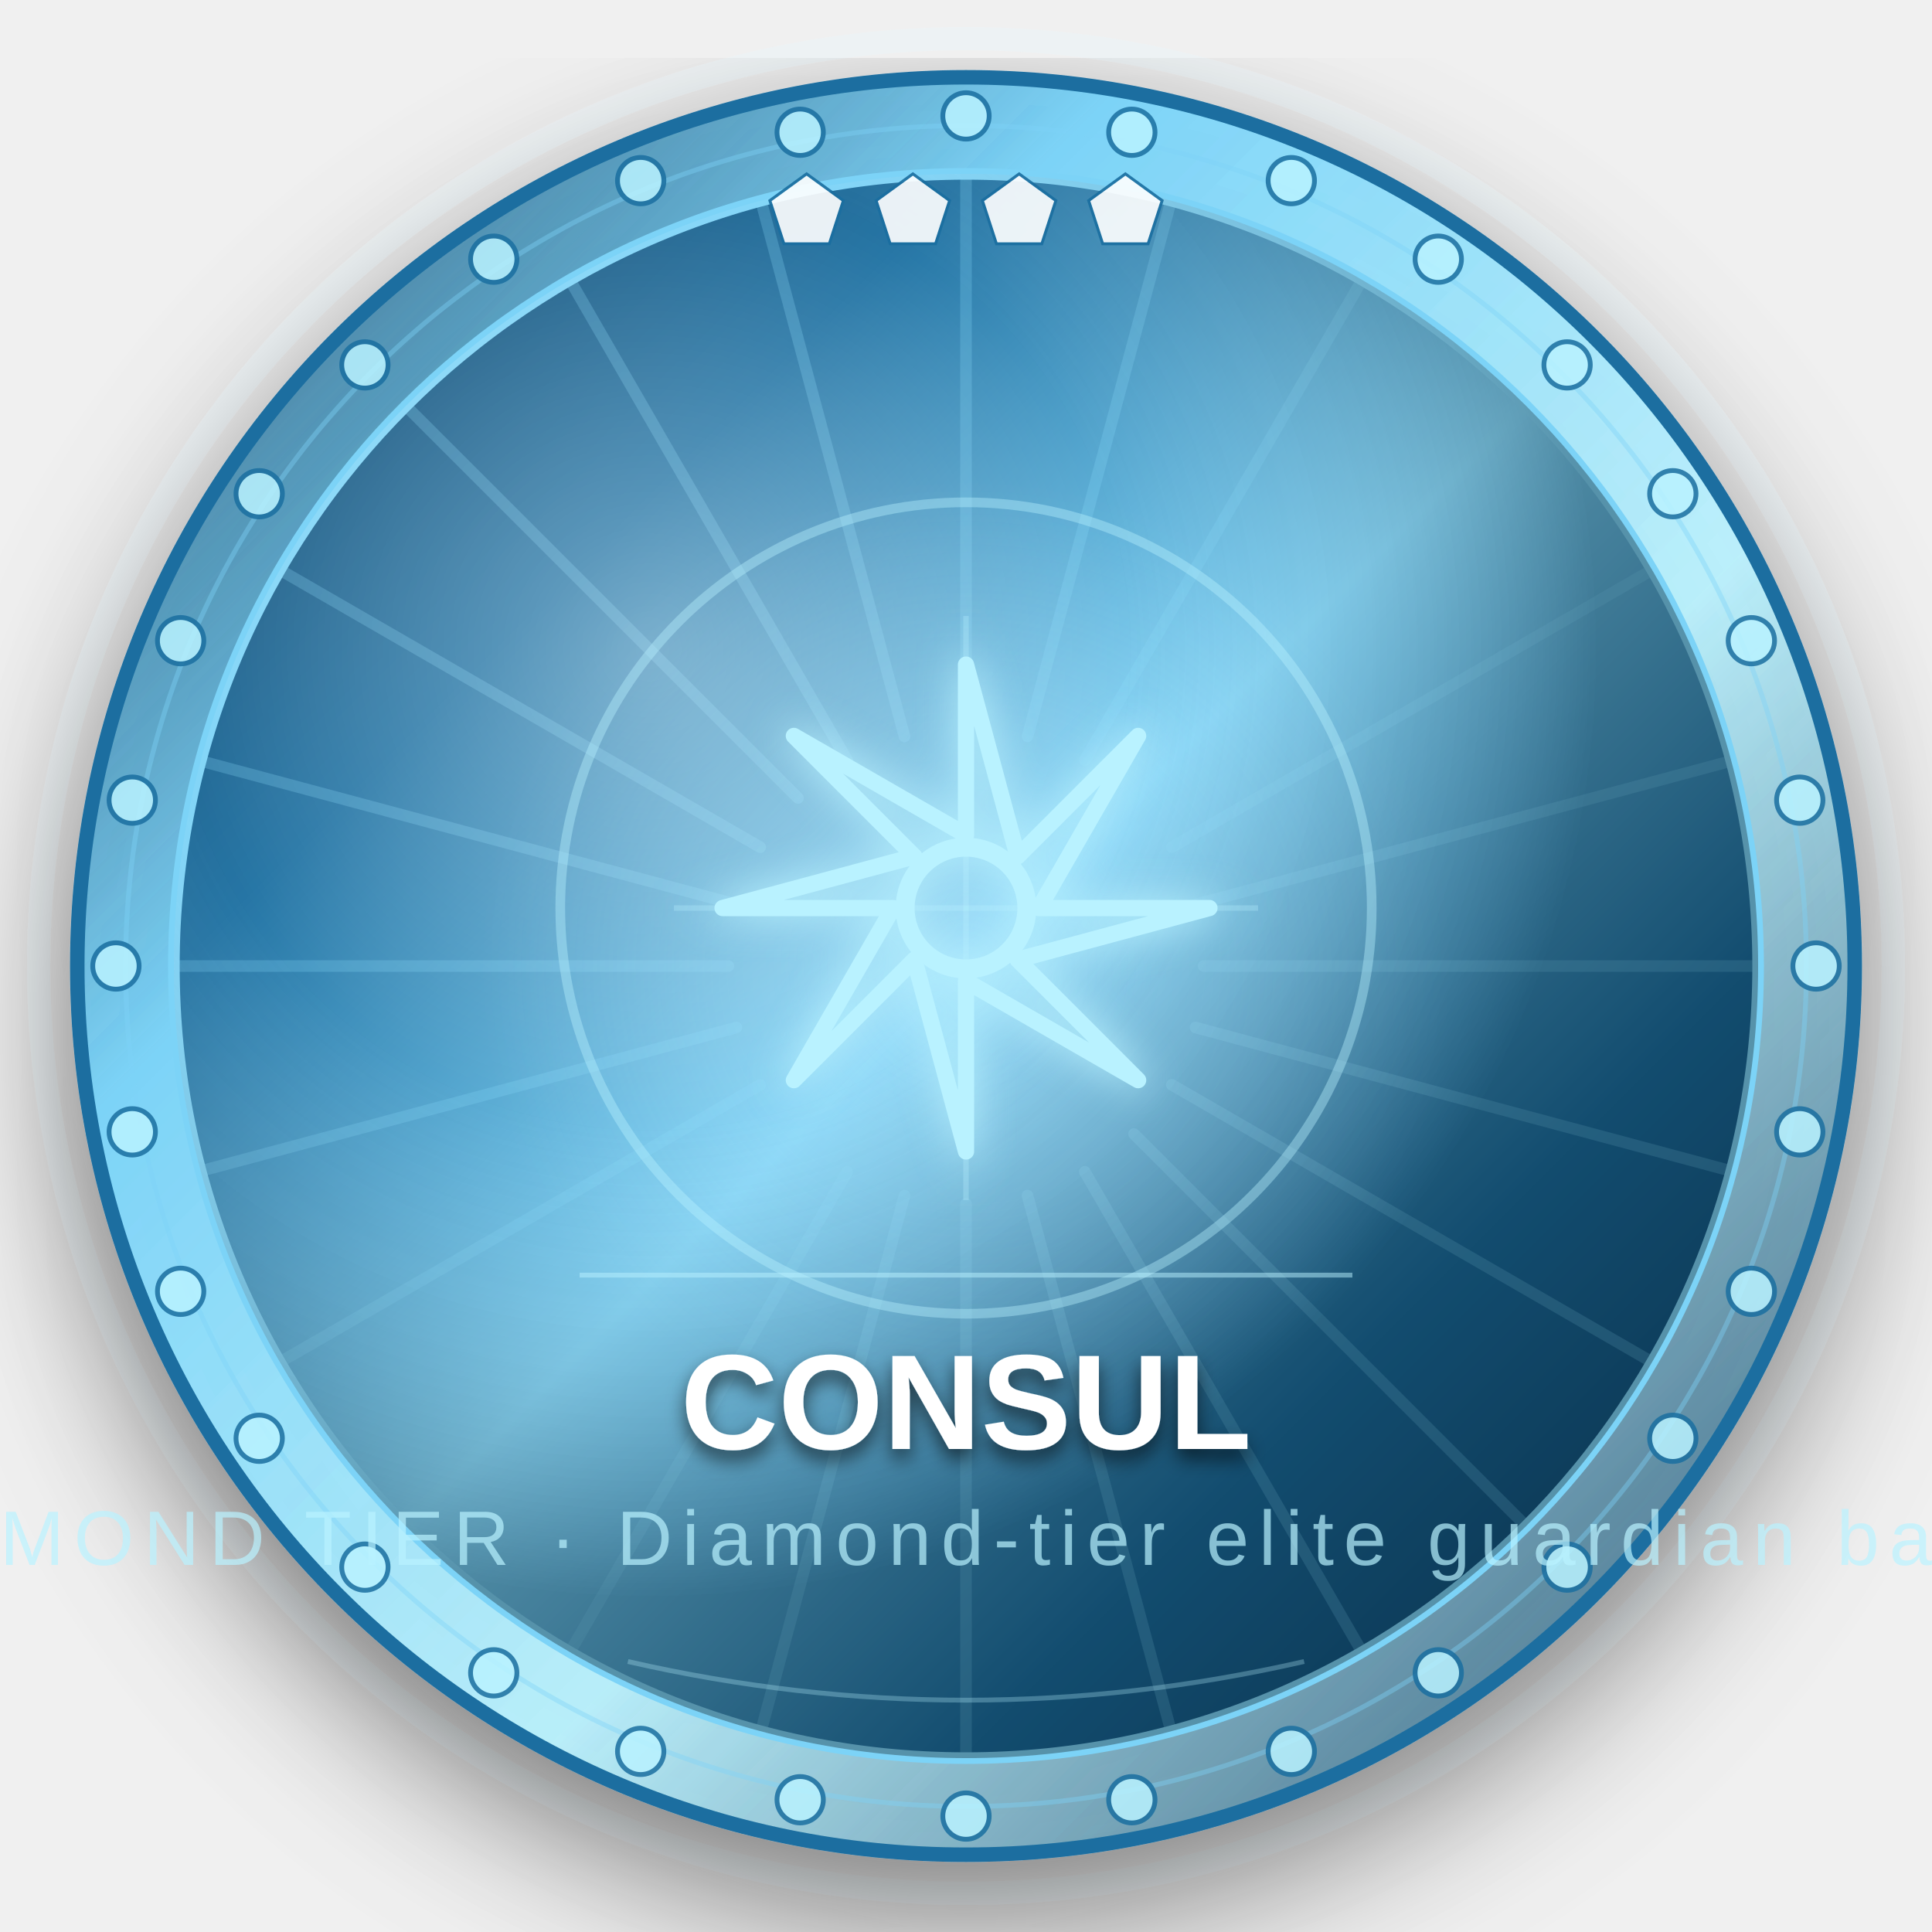
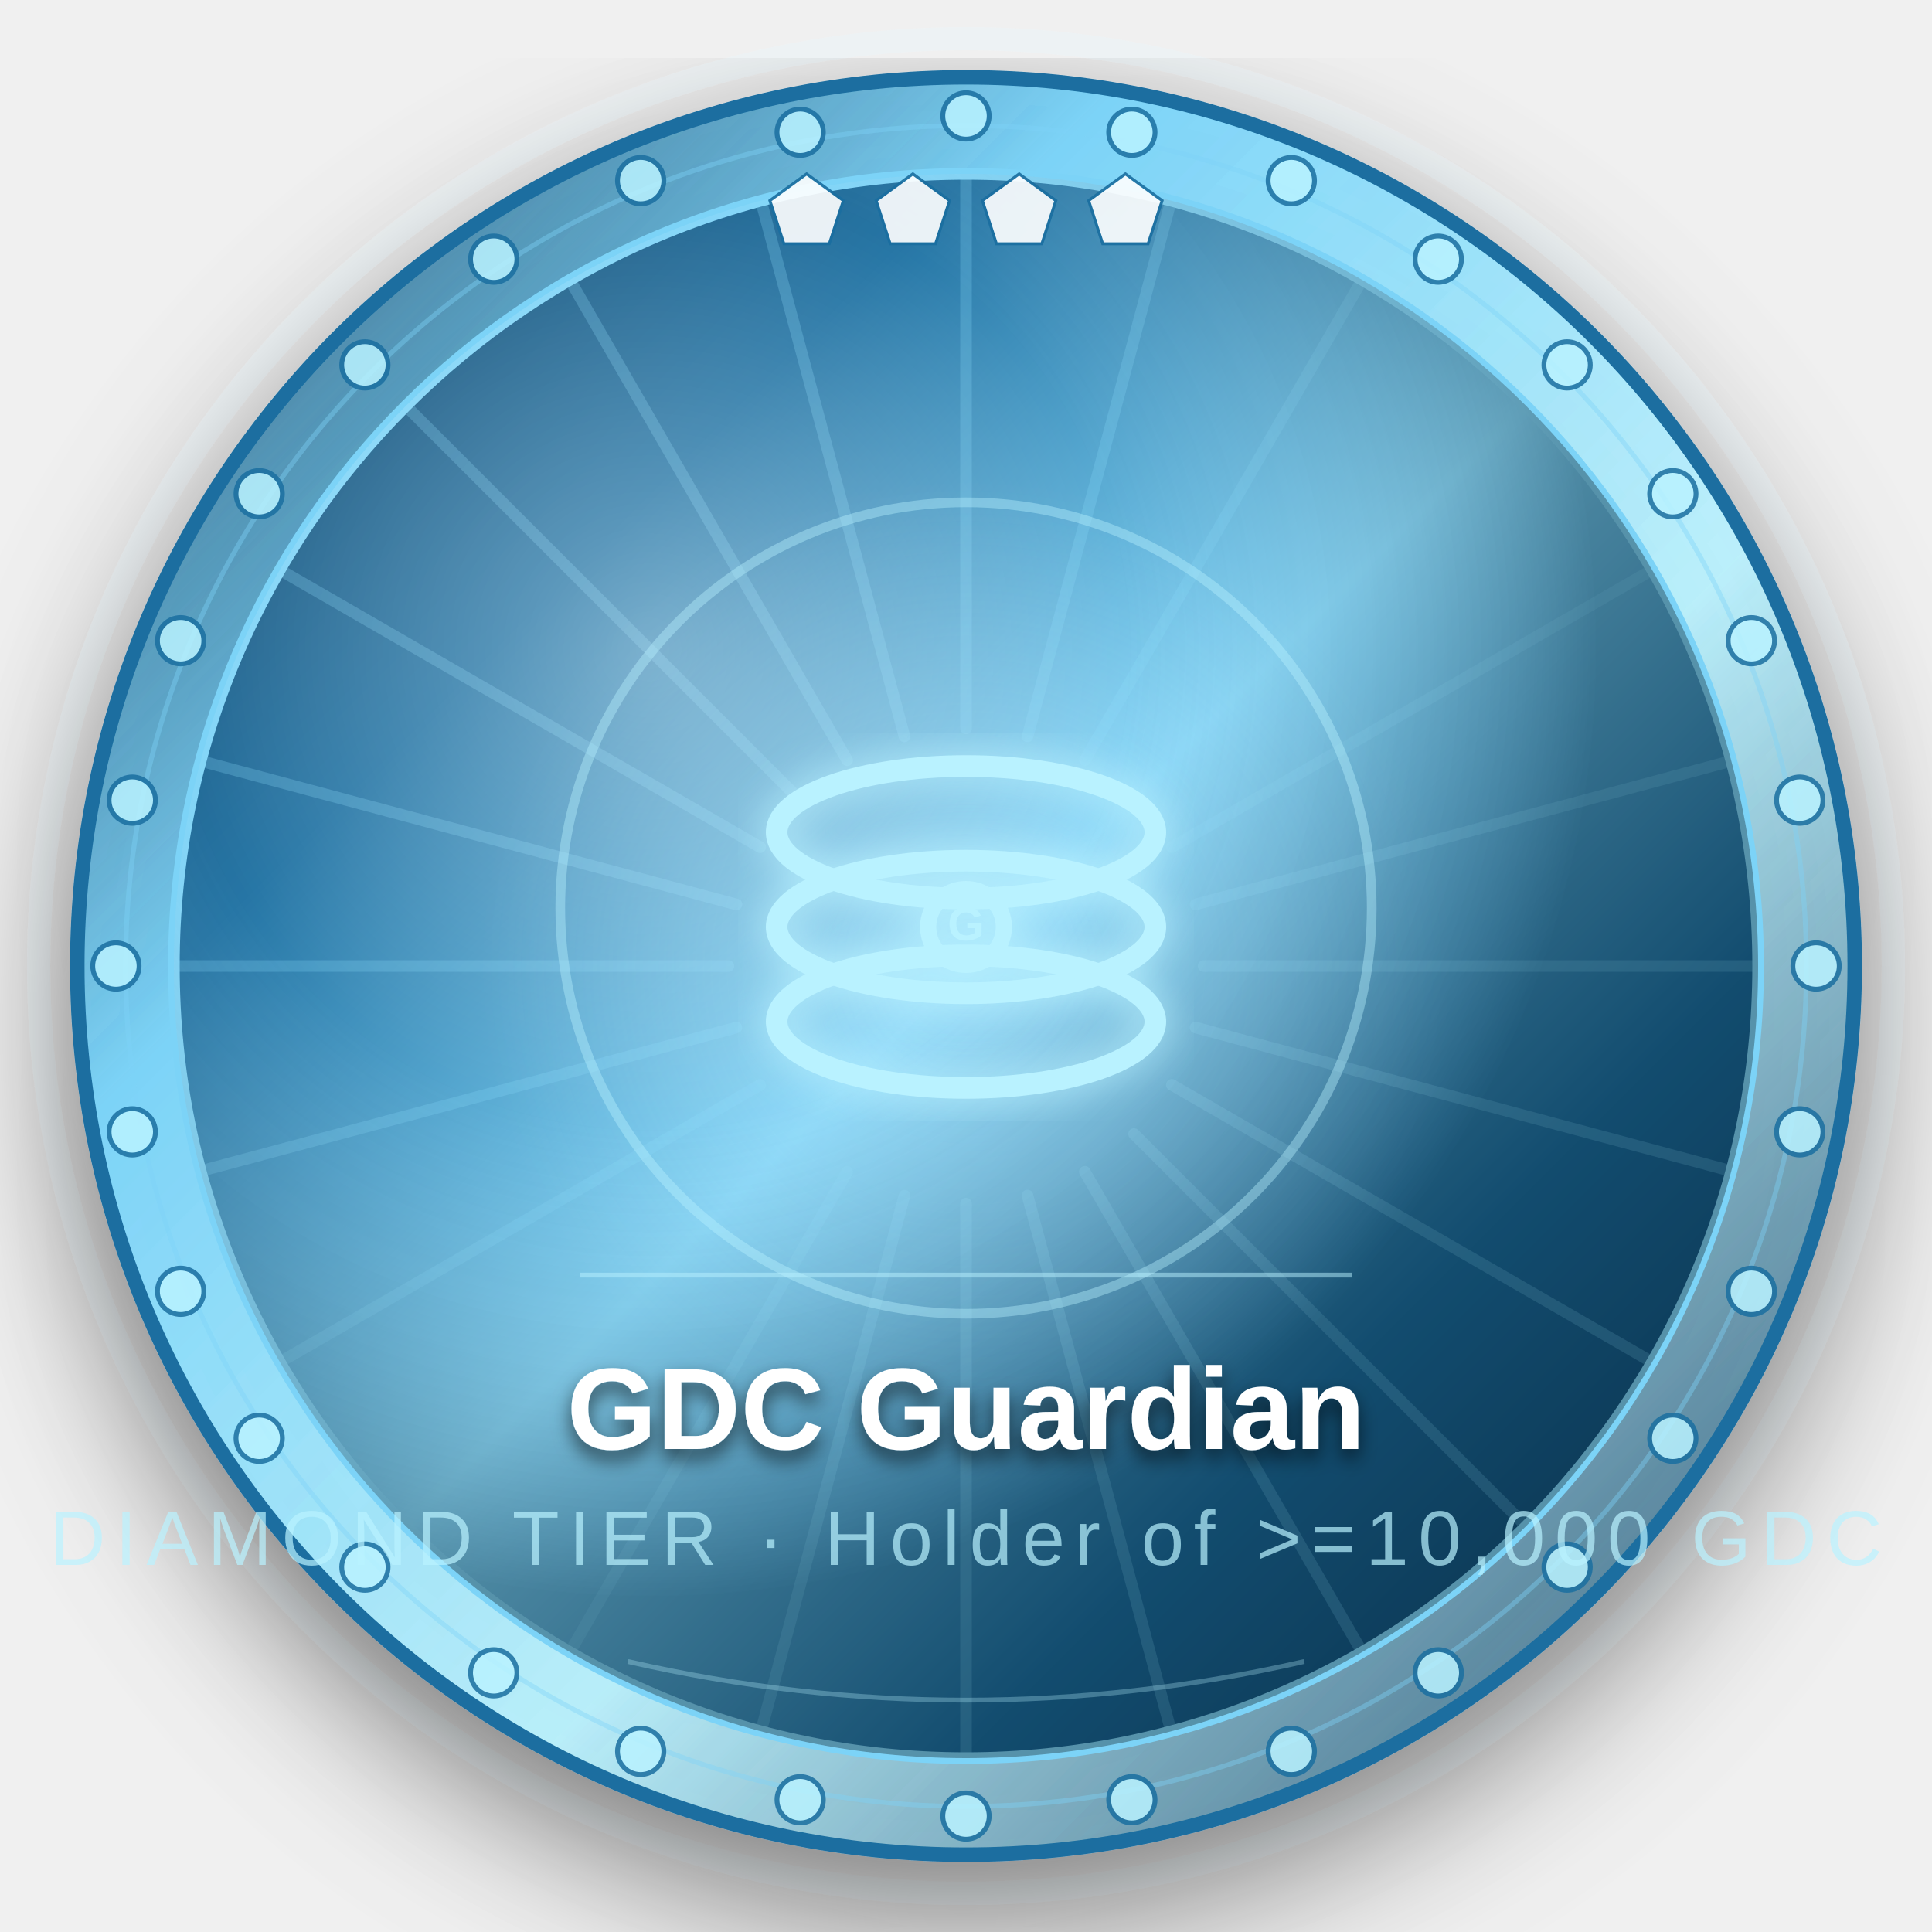
<svg xmlns="http://www.w3.org/2000/svg" viewBox="0 0 200 200" width="200" height="200">
  <defs>
    <linearGradient id="b9" x1="0%" y1="0%" x2="100%" y2="100%">
      <stop offset="0%" stop-color="#0C3B5E" />
      <stop offset="25%" stop-color="#1A6EA0" />
      <stop offset="50%" stop-color="#7CD3F7" />
      <stop offset="75%" stop-color="#1A6EA0" />
      <stop offset="100%" stop-color="#0C3B5E" />
    </linearGradient>
    <linearGradient id="r9" x1="0%" y1="0%" x2="100%" y2="100%">
      <stop offset="0%" stop-color="#0C3B5E" stop-opacity="0.8" />
      <stop offset="30%" stop-color="#7CD3F7" stop-opacity="1" />
      <stop offset="60%" stop-color="#B9F2FF" stop-opacity="0.9" />
      <stop offset="100%" stop-color="#0C3B5E" stop-opacity="0.8" />
    </linearGradient>
    <radialGradient id="s9" cx="30%" cy="30%" r="60%">
      <stop offset="0%" stop-color="#fff" stop-opacity="0.36" />
      <stop offset="50%" stop-color="#fff" stop-opacity="0.05" />
      <stop offset="100%" stop-color="#000" stop-opacity="0.31" />
    </radialGradient>
    <radialGradient id="c9" cx="50%" cy="50%" r="50%">
      <stop offset="0%" stop-color="#E8F8FF" stop-opacity="0.25" />
      <stop offset="100%" stop-color="#E8F8FF" stop-opacity="0" />
    </radialGradient>
    <filter id="sh9" x="-30%" y="-30%" width="160%" height="160%">
      <feDropShadow dx="0" dy="6" stdDeviation="7" flood-color="#000" flood-opacity="0.5" />
    </filter>
    <filter id="ig9">
      <feGaussianBlur stdDeviation="2" result="b" />
      <feMerge>
        <feMergeNode in="b" />
        <feMergeNode in="SourceGraphic" />
      </feMerge>
    </filter>
  </defs>
  <circle cx="100" cy="100" r="96" fill="none" stroke="#E8F8FF" stroke-width="2.4" opacity="0.3" filter="url(#sh9)" />
  <circle cx="100" cy="100" r="92" fill="url(#r9)" stroke="#1A6EA0" stroke-width="1.5" filter="url(#sh9)" />
  <circle cx="100" cy="100" r="87" fill="none" stroke="#7CD3F7" stroke-width="0.5" opacity="0.4" />
  <circle cx="100" cy="100" r="82" fill="url(#b9)" stroke="#7CD3F7" stroke-width="1.2" />
  <line x1="124.6" y1="100" x2="182" y2="100" stroke="#7CD3F7" stroke-width="1.2" opacity="0.26" stroke-linecap="round" />
  <line x1="123.762" y1="106.367" x2="179.206" y2="121.223" stroke="#7CD3F7" stroke-width="1.2" opacity="0.26" stroke-linecap="round" />
  <line x1="121.304" y1="112.3" x2="171.014" y2="141" stroke="#7CD3F7" stroke-width="1.2" opacity="0.26" stroke-linecap="round" />
  <line x1="117.395" y1="117.395" x2="157.983" y2="157.983" stroke="#7CD3F7" stroke-width="1.2" opacity="0.26" stroke-linecap="round" />
  <line x1="112.3" y1="121.304" x2="141" y2="171.014" stroke="#7CD3F7" stroke-width="1.2" opacity="0.26" stroke-linecap="round" />
  <line x1="106.367" y1="123.762" x2="121.223" y2="179.206" stroke="#7CD3F7" stroke-width="1.2" opacity="0.26" stroke-linecap="round" />
  <line x1="100" y1="124.6" x2="100" y2="182" stroke="#7CD3F7" stroke-width="1.2" opacity="0.26" stroke-linecap="round" />
  <line x1="93.633" y1="123.762" x2="78.777" y2="179.206" stroke="#7CD3F7" stroke-width="1.2" opacity="0.26" stroke-linecap="round" />
  <line x1="87.7" y1="121.304" x2="59" y2="171.014" stroke="#7CD3F7" stroke-width="1.2" opacity="0.26" stroke-linecap="round" />
  <line x1="82.605" y1="117.395" x2="42.017" y2="157.983" stroke="#7CD3F7" stroke-width="1.2" opacity="0.26" stroke-linecap="round" />
  <line x1="78.696" y1="112.3" x2="28.986" y2="141" stroke="#7CD3F7" stroke-width="1.2" opacity="0.26" stroke-linecap="round" />
  <line x1="76.238" y1="106.367" x2="20.794" y2="121.223" stroke="#7CD3F7" stroke-width="1.2" opacity="0.26" stroke-linecap="round" />
  <line x1="75.4" y1="100" x2="18" y2="100" stroke="#7CD3F7" stroke-width="1.2" opacity="0.26" stroke-linecap="round" />
  <line x1="76.238" y1="93.633" x2="20.794" y2="78.777" stroke="#7CD3F7" stroke-width="1.2" opacity="0.26" stroke-linecap="round" />
  <line x1="78.696" y1="87.7" x2="28.986" y2="59" stroke="#7CD3F7" stroke-width="1.2" opacity="0.26" stroke-linecap="round" />
  <line x1="82.605" y1="82.605" x2="42.017" y2="42.017" stroke="#7CD3F7" stroke-width="1.2" opacity="0.26" stroke-linecap="round" />
  <line x1="87.7" y1="78.696" x2="59" y2="28.986" stroke="#7CD3F7" stroke-width="1.2" opacity="0.26" stroke-linecap="round" />
  <line x1="93.633" y1="76.238" x2="78.777" y2="20.794" stroke="#7CD3F7" stroke-width="1.2" opacity="0.26" stroke-linecap="round" />
  <line x1="100" y1="75.4" x2="100" y2="18" stroke="#7CD3F7" stroke-width="1.2" opacity="0.26" stroke-linecap="round" />
  <line x1="106.367" y1="76.238" x2="121.223" y2="20.794" stroke="#7CD3F7" stroke-width="1.2" opacity="0.26" stroke-linecap="round" />
  <line x1="112.3" y1="78.696" x2="141" y2="28.986" stroke="#7CD3F7" stroke-width="1.2" opacity="0.26" stroke-linecap="round" />
  <line x1="117.395" y1="82.605" x2="157.983" y2="42.017" stroke="#7CD3F7" stroke-width="1.2" opacity="0.26" stroke-linecap="round" />
  <line x1="121.304" y1="87.7" x2="171.014" y2="59" stroke="#7CD3F7" stroke-width="1.2" opacity="0.26" stroke-linecap="round" />
  <line x1="123.762" y1="93.633" x2="179.206" y2="78.777" stroke="#7CD3F7" stroke-width="1.2" opacity="0.26" stroke-linecap="round" />
  <circle cx="100" cy="100" r="50" fill="url(#c9)" />
  <circle cx="100" cy="100" r="82" fill="url(#s9)" />
  <circle cx="100" cy="12" r="2.4" fill="#B9F2FF" stroke="#1A6EA0" stroke-width="0.5" opacity="0.85" />
  <circle cx="117.168" cy="13.691" r="2.4" fill="#B9F2FF" stroke="#1A6EA0" stroke-width="0.5" opacity="0.85" />
  <circle cx="133.676" cy="18.699" r="2.4" fill="#B9F2FF" stroke="#1A6EA0" stroke-width="0.5" opacity="0.85" />
  <circle cx="148.89" cy="26.831" r="2.4" fill="#B9F2FF" stroke="#1A6EA0" stroke-width="0.5" opacity="0.85" />
  <circle cx="162.225" cy="37.775" r="2.4" fill="#B9F2FF" stroke="#1A6EA0" stroke-width="0.5" opacity="0.85" />
  <circle cx="173.169" cy="51.11" r="2.4" fill="#B9F2FF" stroke="#1A6EA0" stroke-width="0.5" opacity="0.85" />
  <circle cx="181.301" cy="66.324" r="2.4" fill="#B9F2FF" stroke="#1A6EA0" stroke-width="0.5" opacity="0.85" />
  <circle cx="186.309" cy="82.832" r="2.4" fill="#B9F2FF" stroke="#1A6EA0" stroke-width="0.5" opacity="0.85" />
  <circle cx="188" cy="100" r="2.4" fill="#B9F2FF" stroke="#1A6EA0" stroke-width="0.5" opacity="0.85" />
  <circle cx="186.309" cy="117.168" r="2.4" fill="#B9F2FF" stroke="#1A6EA0" stroke-width="0.5" opacity="0.85" />
  <circle cx="181.301" cy="133.676" r="2.4" fill="#B9F2FF" stroke="#1A6EA0" stroke-width="0.5" opacity="0.85" />
  <circle cx="173.169" cy="148.89" r="2.4" fill="#B9F2FF" stroke="#1A6EA0" stroke-width="0.5" opacity="0.85" />
  <circle cx="162.225" cy="162.225" r="2.4" fill="#B9F2FF" stroke="#1A6EA0" stroke-width="0.5" opacity="0.85" />
  <circle cx="148.89" cy="173.169" r="2.4" fill="#B9F2FF" stroke="#1A6EA0" stroke-width="0.5" opacity="0.85" />
  <circle cx="133.676" cy="181.301" r="2.4" fill="#B9F2FF" stroke="#1A6EA0" stroke-width="0.5" opacity="0.85" />
  <circle cx="117.168" cy="186.309" r="2.4" fill="#B9F2FF" stroke="#1A6EA0" stroke-width="0.5" opacity="0.85" />
  <circle cx="100" cy="188" r="2.4" fill="#B9F2FF" stroke="#1A6EA0" stroke-width="0.5" opacity="0.85" />
  <circle cx="82.832" cy="186.309" r="2.4" fill="#B9F2FF" stroke="#1A6EA0" stroke-width="0.5" opacity="0.85" />
  <circle cx="66.324" cy="181.301" r="2.4" fill="#B9F2FF" stroke="#1A6EA0" stroke-width="0.5" opacity="0.85" />
  <circle cx="51.11" cy="173.169" r="2.4" fill="#B9F2FF" stroke="#1A6EA0" stroke-width="0.5" opacity="0.85" />
  <circle cx="37.775" cy="162.225" r="2.4" fill="#B9F2FF" stroke="#1A6EA0" stroke-width="0.5" opacity="0.85" />
  <circle cx="26.831" cy="148.89" r="2.4" fill="#B9F2FF" stroke="#1A6EA0" stroke-width="0.5" opacity="0.85" />
  <circle cx="18.699" cy="133.676" r="2.4" fill="#B9F2FF" stroke="#1A6EA0" stroke-width="0.5" opacity="0.85" />
  <circle cx="13.691" cy="117.168" r="2.4" fill="#B9F2FF" stroke="#1A6EA0" stroke-width="0.5" opacity="0.85" />
  <circle cx="12" cy="100" r="2.4" fill="#B9F2FF" stroke="#1A6EA0" stroke-width="0.5" opacity="0.85" />
  <circle cx="13.691" cy="82.832" r="2.4" fill="#B9F2FF" stroke="#1A6EA0" stroke-width="0.5" opacity="0.85" />
  <circle cx="18.699" cy="66.324" r="2.4" fill="#B9F2FF" stroke="#1A6EA0" stroke-width="0.5" opacity="0.85" />
  <circle cx="26.831" cy="51.11" r="2.4" fill="#B9F2FF" stroke="#1A6EA0" stroke-width="0.5" opacity="0.85" />
  <circle cx="37.775" cy="37.775" r="2.4" fill="#B9F2FF" stroke="#1A6EA0" stroke-width="0.5" opacity="0.85" />
  <circle cx="51.11" cy="26.831" r="2.4" fill="#B9F2FF" stroke="#1A6EA0" stroke-width="0.5" opacity="0.85" />
  <circle cx="66.324" cy="18.699" r="2.4" fill="#B9F2FF" stroke="#1A6EA0" stroke-width="0.5" opacity="0.85" />
  <circle cx="82.832" cy="13.691" r="2.4" fill="#B9F2FF" stroke="#1A6EA0" stroke-width="0.5" opacity="0.85" />
  <polygon points="83.5,18 87.304,20.764 85.851,25.236 81.149,25.236 79.696,20.764" fill="#FFFFFF" stroke="#1A6EA0" stroke-width="0.3" opacity="0.9" />
  <polygon points="94.5,18 98.304,20.764 96.851,25.236 92.149,25.236 90.696,20.764" fill="#FFFFFF" stroke="#1A6EA0" stroke-width="0.3" opacity="0.9" />
  <polygon points="105.5,18 109.304,20.764 107.851,25.236 103.149,25.236 101.696,20.764" fill="#FFFFFF" stroke="#1A6EA0" stroke-width="0.3" opacity="0.9" />
  <polygon points="116.5,18 120.304,20.764 118.851,25.236 114.149,25.236 112.696,20.764" fill="#FFFFFF" stroke="#1A6EA0" stroke-width="0.3" opacity="0.9" />
  <circle cx="100" cy="94" r="42" fill="none" stroke="#B9F2FF" stroke-width="1" opacity="0.4" />
  <g filter="url(#ig9)">
    <g transform="translate(100,94)">
-       <polygon points="7.56,0 25.2,0 5.346,5.346 17.819,17.819 4.629164900776995e-16,7.56 1.543054966925665e-15,25.2 -5.346,5.346 -17.819,17.819 -7.56,9.25832980155399e-16 -25.2,3.08610993385133e-15 -5.346,-5.346 -17.819,-17.819 -1.3887494702330984e-15,-7.56 -4.6291649007769944e-15,-25.2 5.346,-5.346 17.819,-17.819" fill="none" stroke="#B9F2FF" stroke-width="1.68" stroke-linejoin="round" />
-       <circle cx="0" cy="0" r="6.3" fill="none" stroke="#B9F2FF" stroke-width="1.96" />
-       <line x1="-30.24" y1="0" x2="30.24" y2="0" stroke="#B9F2FF" stroke-width="0.56" opacity="0.3" />
-       <line x1="0" y1="-30.24" x2="0" y2="30.24" stroke="#B9F2FF" stroke-width="0.56" opacity="0.3" />
+       <ellipse cx="0" cy="-7.84" rx="19.6" ry="6.86" fill="none" stroke="#B9F2FF" stroke-width="2.24" />
+       <ellipse cx="0" cy="1.96" rx="19.6" ry="6.86" fill="none" stroke="#B9F2FF" stroke-width="2.24" />
+       <ellipse cx="0" cy="11.76" rx="19.6" ry="6.86" fill="none" stroke="#B9F2FF" stroke-width="2.24" />
+       <circle cx="0" cy="1.96" r="3.92" fill="none" stroke="#B9F2FF" stroke-width="1.68" />
+       <text x="0" y="3.332" text-anchor="middle" font-size="4.9" fill="#B9F2FF" font-weight="bold" font-family="Arial">G</text>
    </g>
  </g>
  <line x1="60" y1="132" x2="140" y2="132" stroke="#B9F2FF" stroke-width="0.5" opacity="0.5" />
-   <text x="100" y="150" text-anchor="middle" font-size="14" font-weight="bold" fill="#fff" font-family="Arial,sans-serif" filter="drop-shadow(0 1px 1px rgba(0,0,0,0.6))">CONSUL</text>
-   <text x="100" y="162" text-anchor="middle" font-size="8" fill="#B9F2FF" opacity="0.7" font-family="Arial,sans-serif" letter-spacing="1">DIAMOND TIER · Diamond-tier elite guardian badge</text>
+   <text x="100" y="150" text-anchor="middle" font-size="12" font-weight="bold" fill="#fff" font-family="Arial,sans-serif" filter="drop-shadow(0 1px 1px rgba(0,0,0,0.6))">GDC Guardian</text>
+   <text x="100" y="162" text-anchor="middle" font-size="8" fill="#B9F2FF" opacity="0.7" font-family="Arial,sans-serif" letter-spacing="1">DIAMOND TIER · Holder of &gt;=10,000 GDC</text>
  <path d="M65 172 Q100 180 135 172" fill="none" stroke="#B9F2FF" stroke-width="0.5" opacity="0.3" />
</svg>
